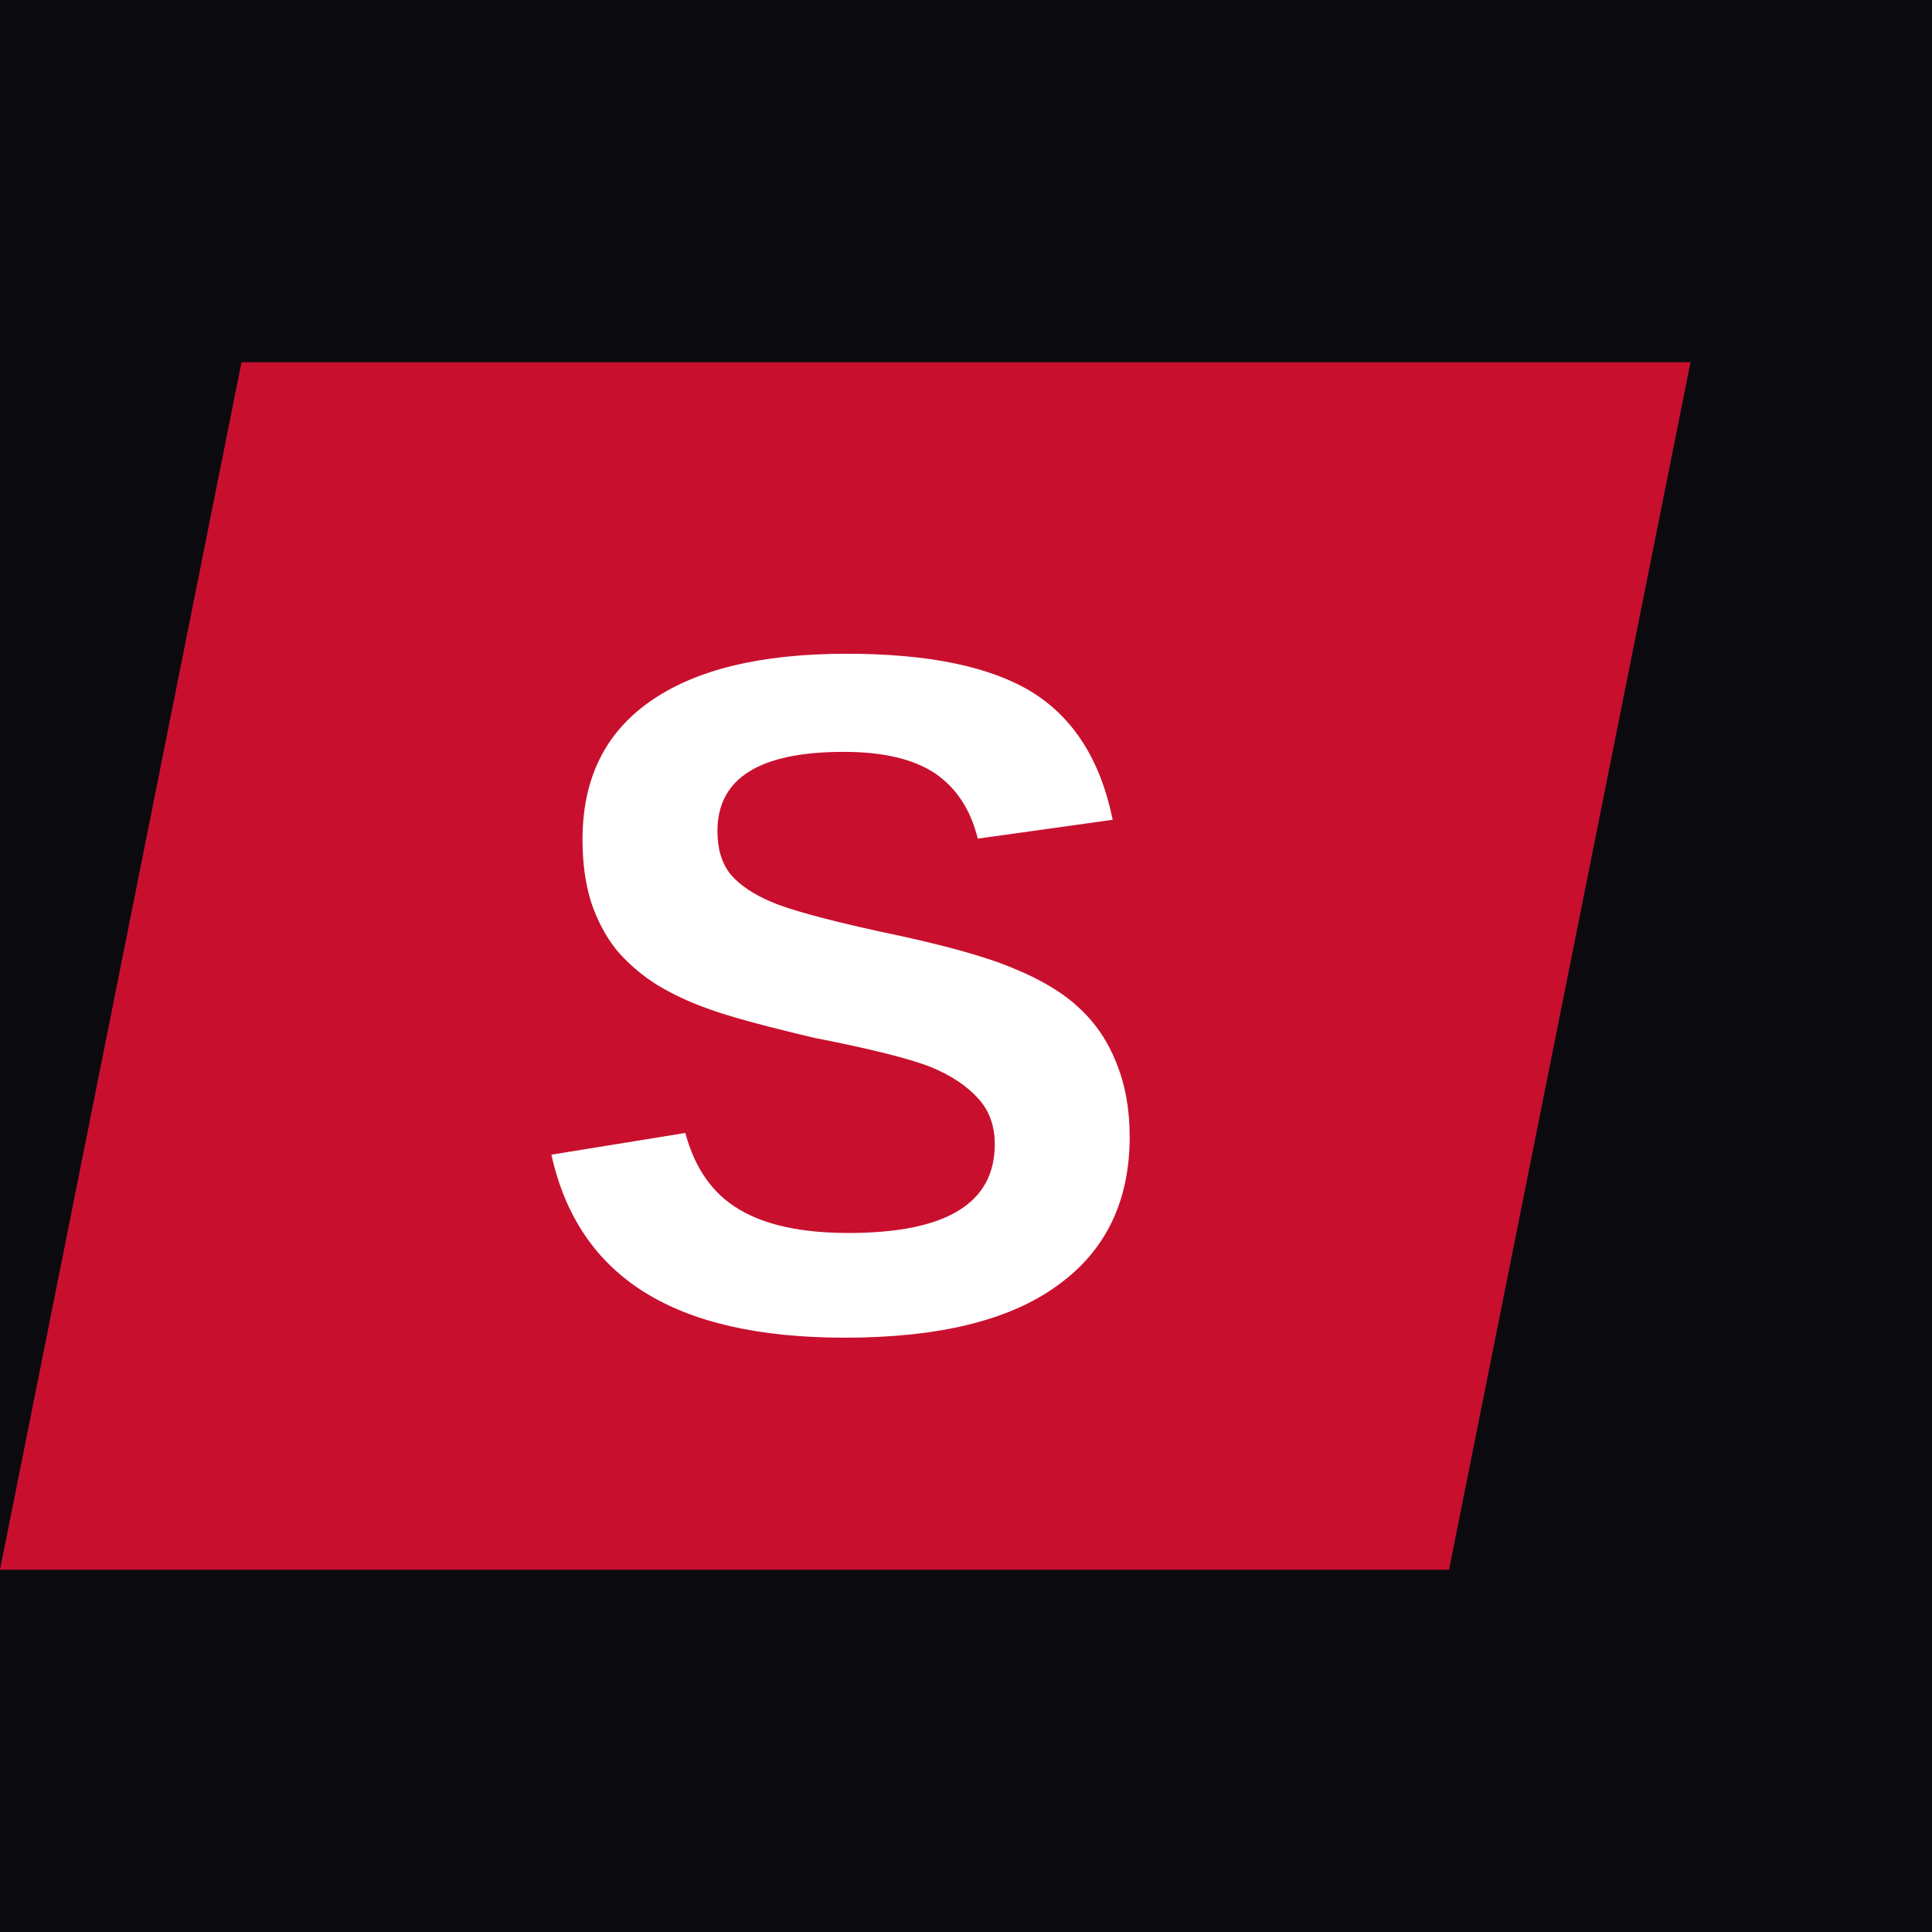
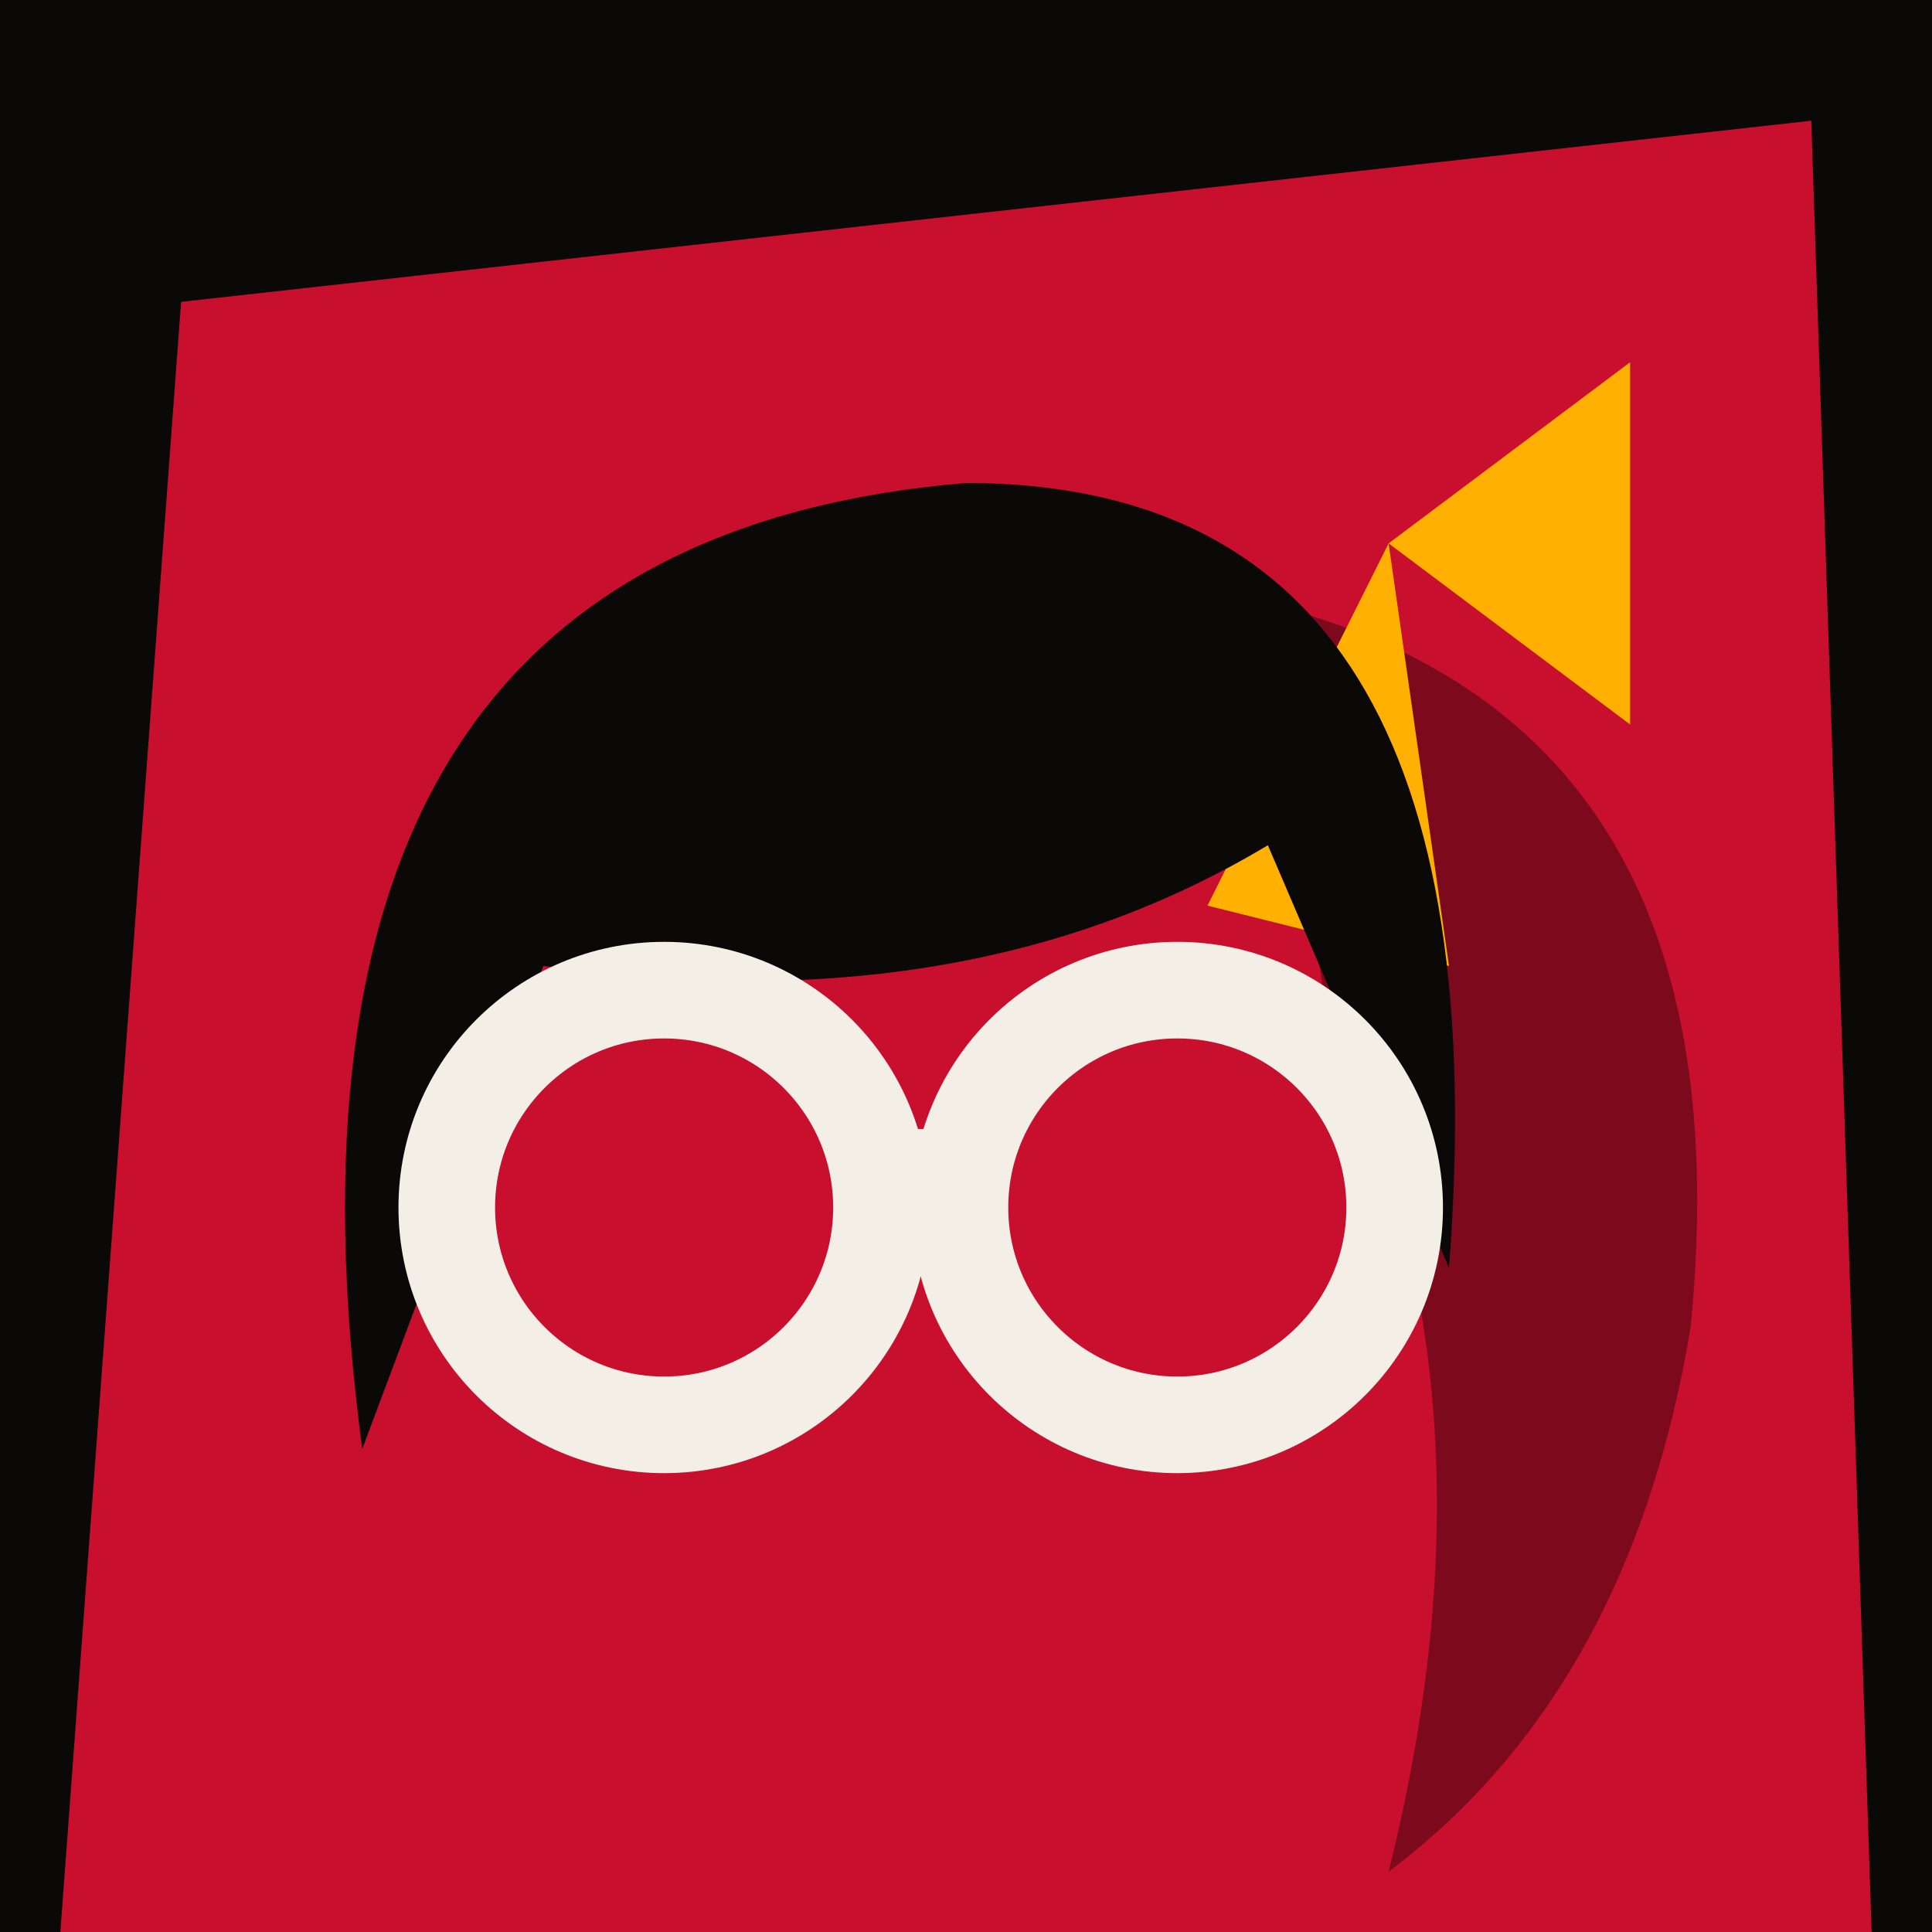
<svg xmlns="http://www.w3.org/2000/svg" viewBox="0 0 32 32">
-   <rect width="32" height="32" fill="#0B0B0F" />
-   <path d="M4 6h24l-4 20H0z" fill="#C8102E" />
-   <text x="14" y="22" font-family="Arial Black,Arial" font-weight="900" font-size="16" fill="#fff" text-anchor="middle">S</text>
+   <rect width="32" height="32" fill="#0A0908" />
+   <path d="M3 5 30 2 31 32 1 32z" fill="#C8102E" />
+   <path d="M21 10q8 2 7 12-1 6-5 9 2-8-1-14z" fill="#7D0A1C" />
+   <path d="M23 9l4-3 0 6zM23 9l-3 6 4 1z" fill="#FFB000" />
+   <path d="M6 24q-2-15 10-16 9 0 8 13l-3-7q-5 3-12 2z" fill="#0A0908" />
+   <circle cx="11" cy="20" r="3.6" fill="none" stroke="#F4EFE6" stroke-width="1.6" />
+   <circle cx="19.5" cy="20" r="3.6" fill="none" stroke="#F4EFE6" stroke-width="1.6" />
+   <path d="M14.6 19.4h1.3" stroke="#F4EFE6" stroke-width="1.4" />
</svg>
